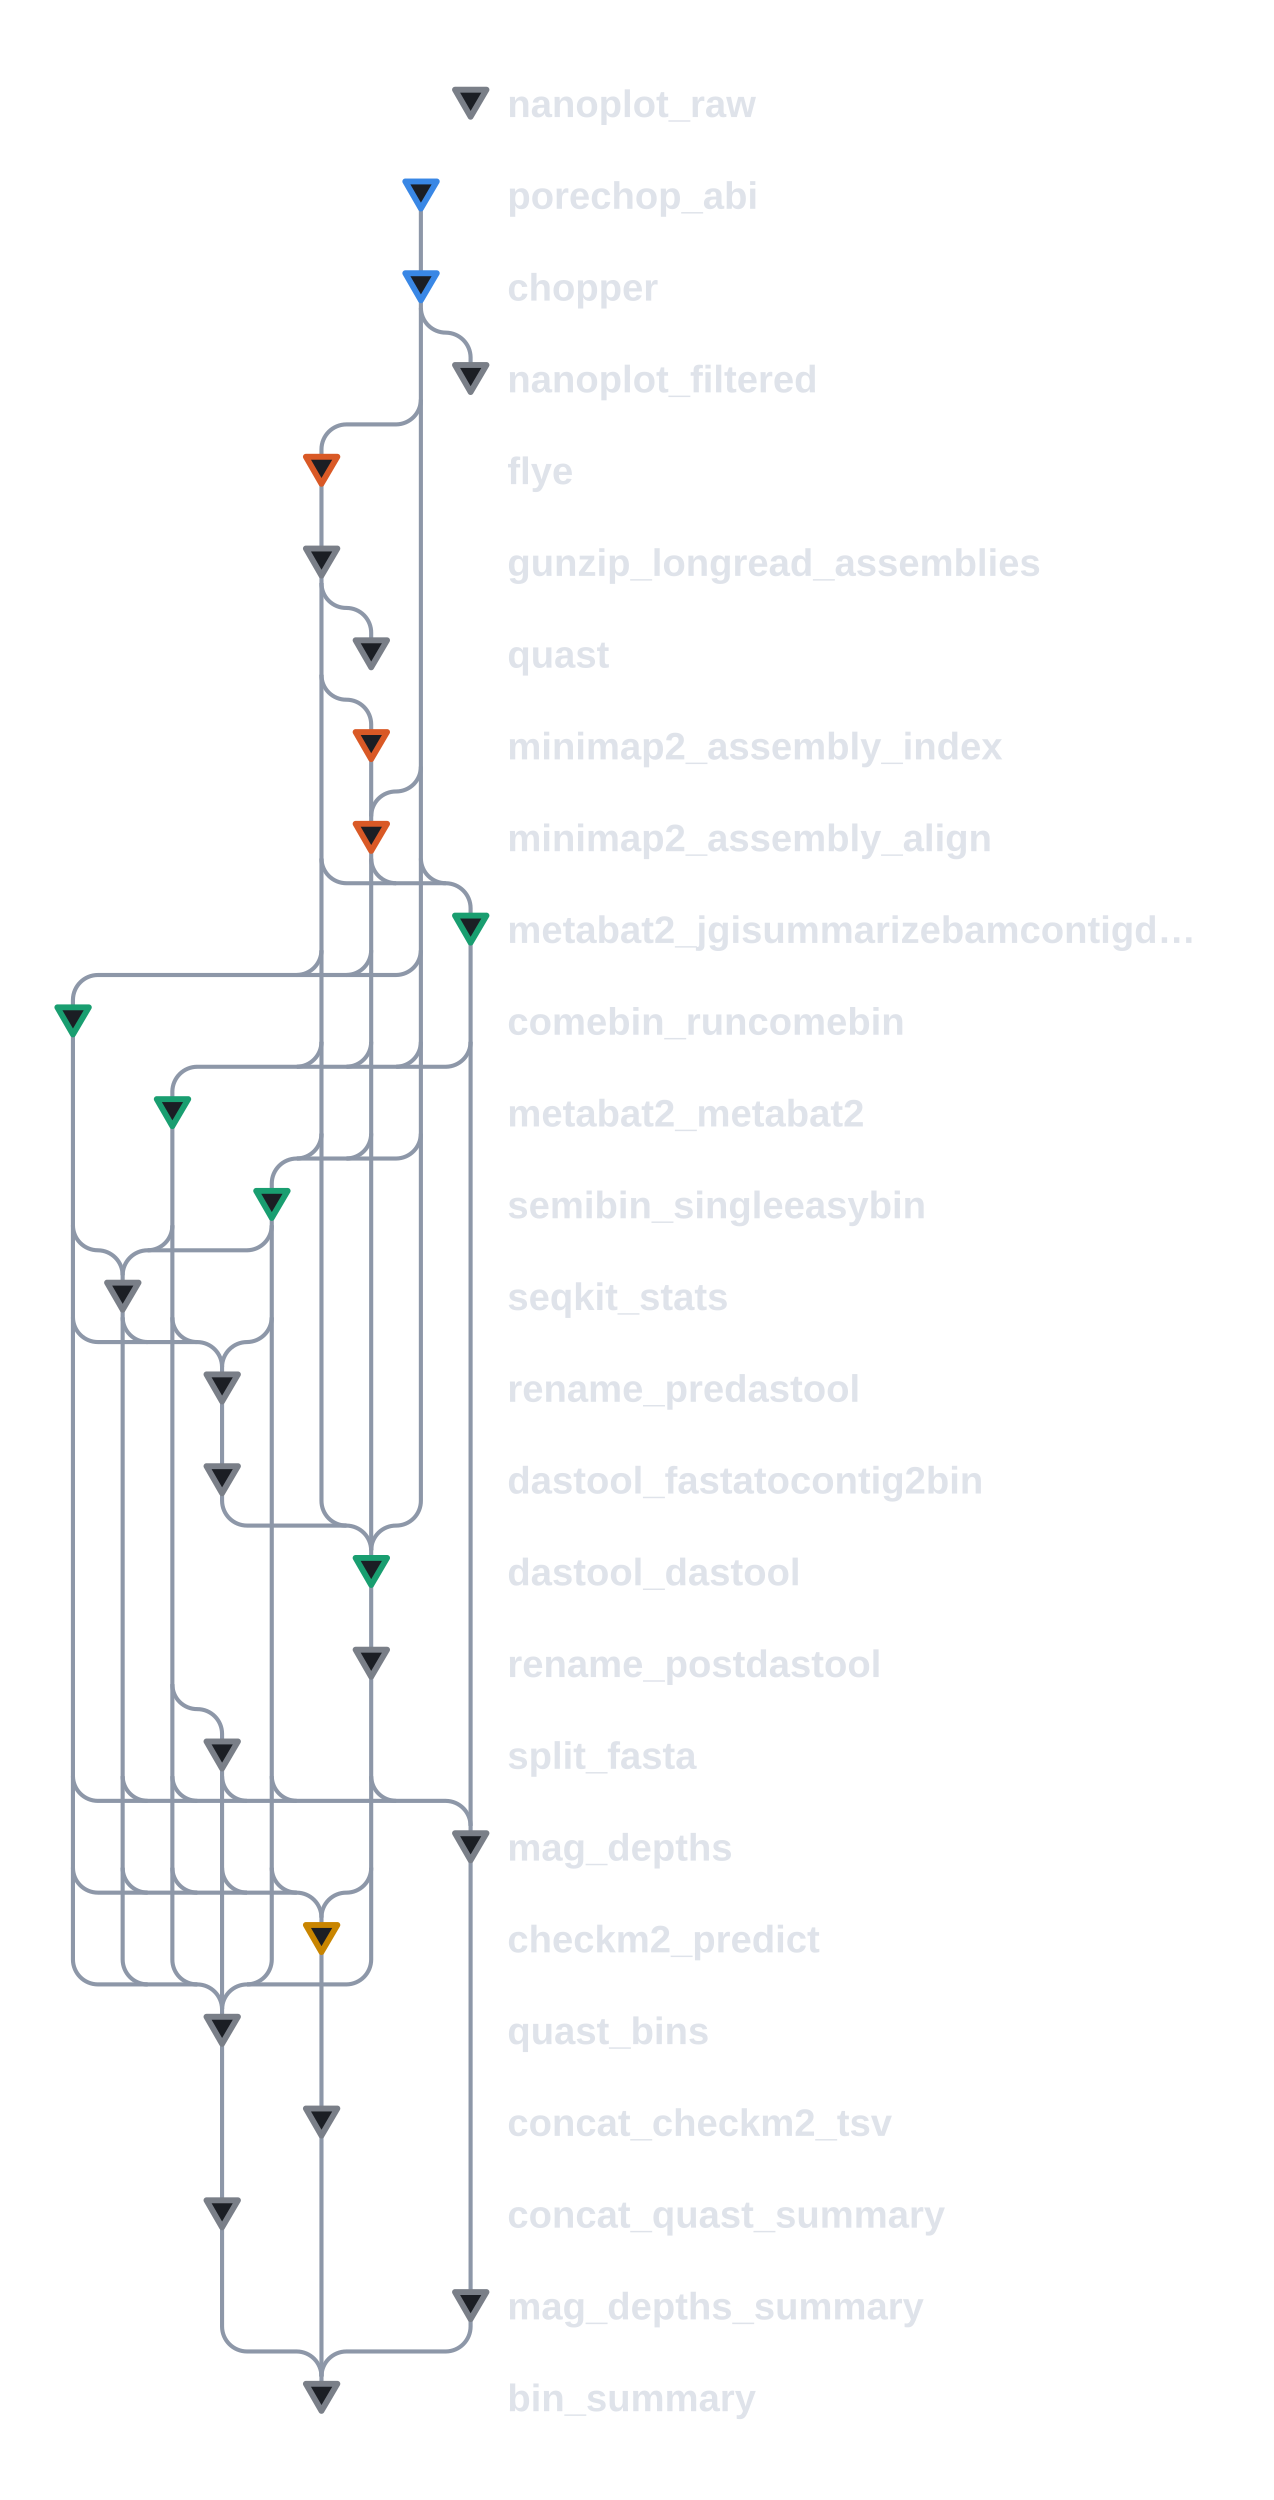
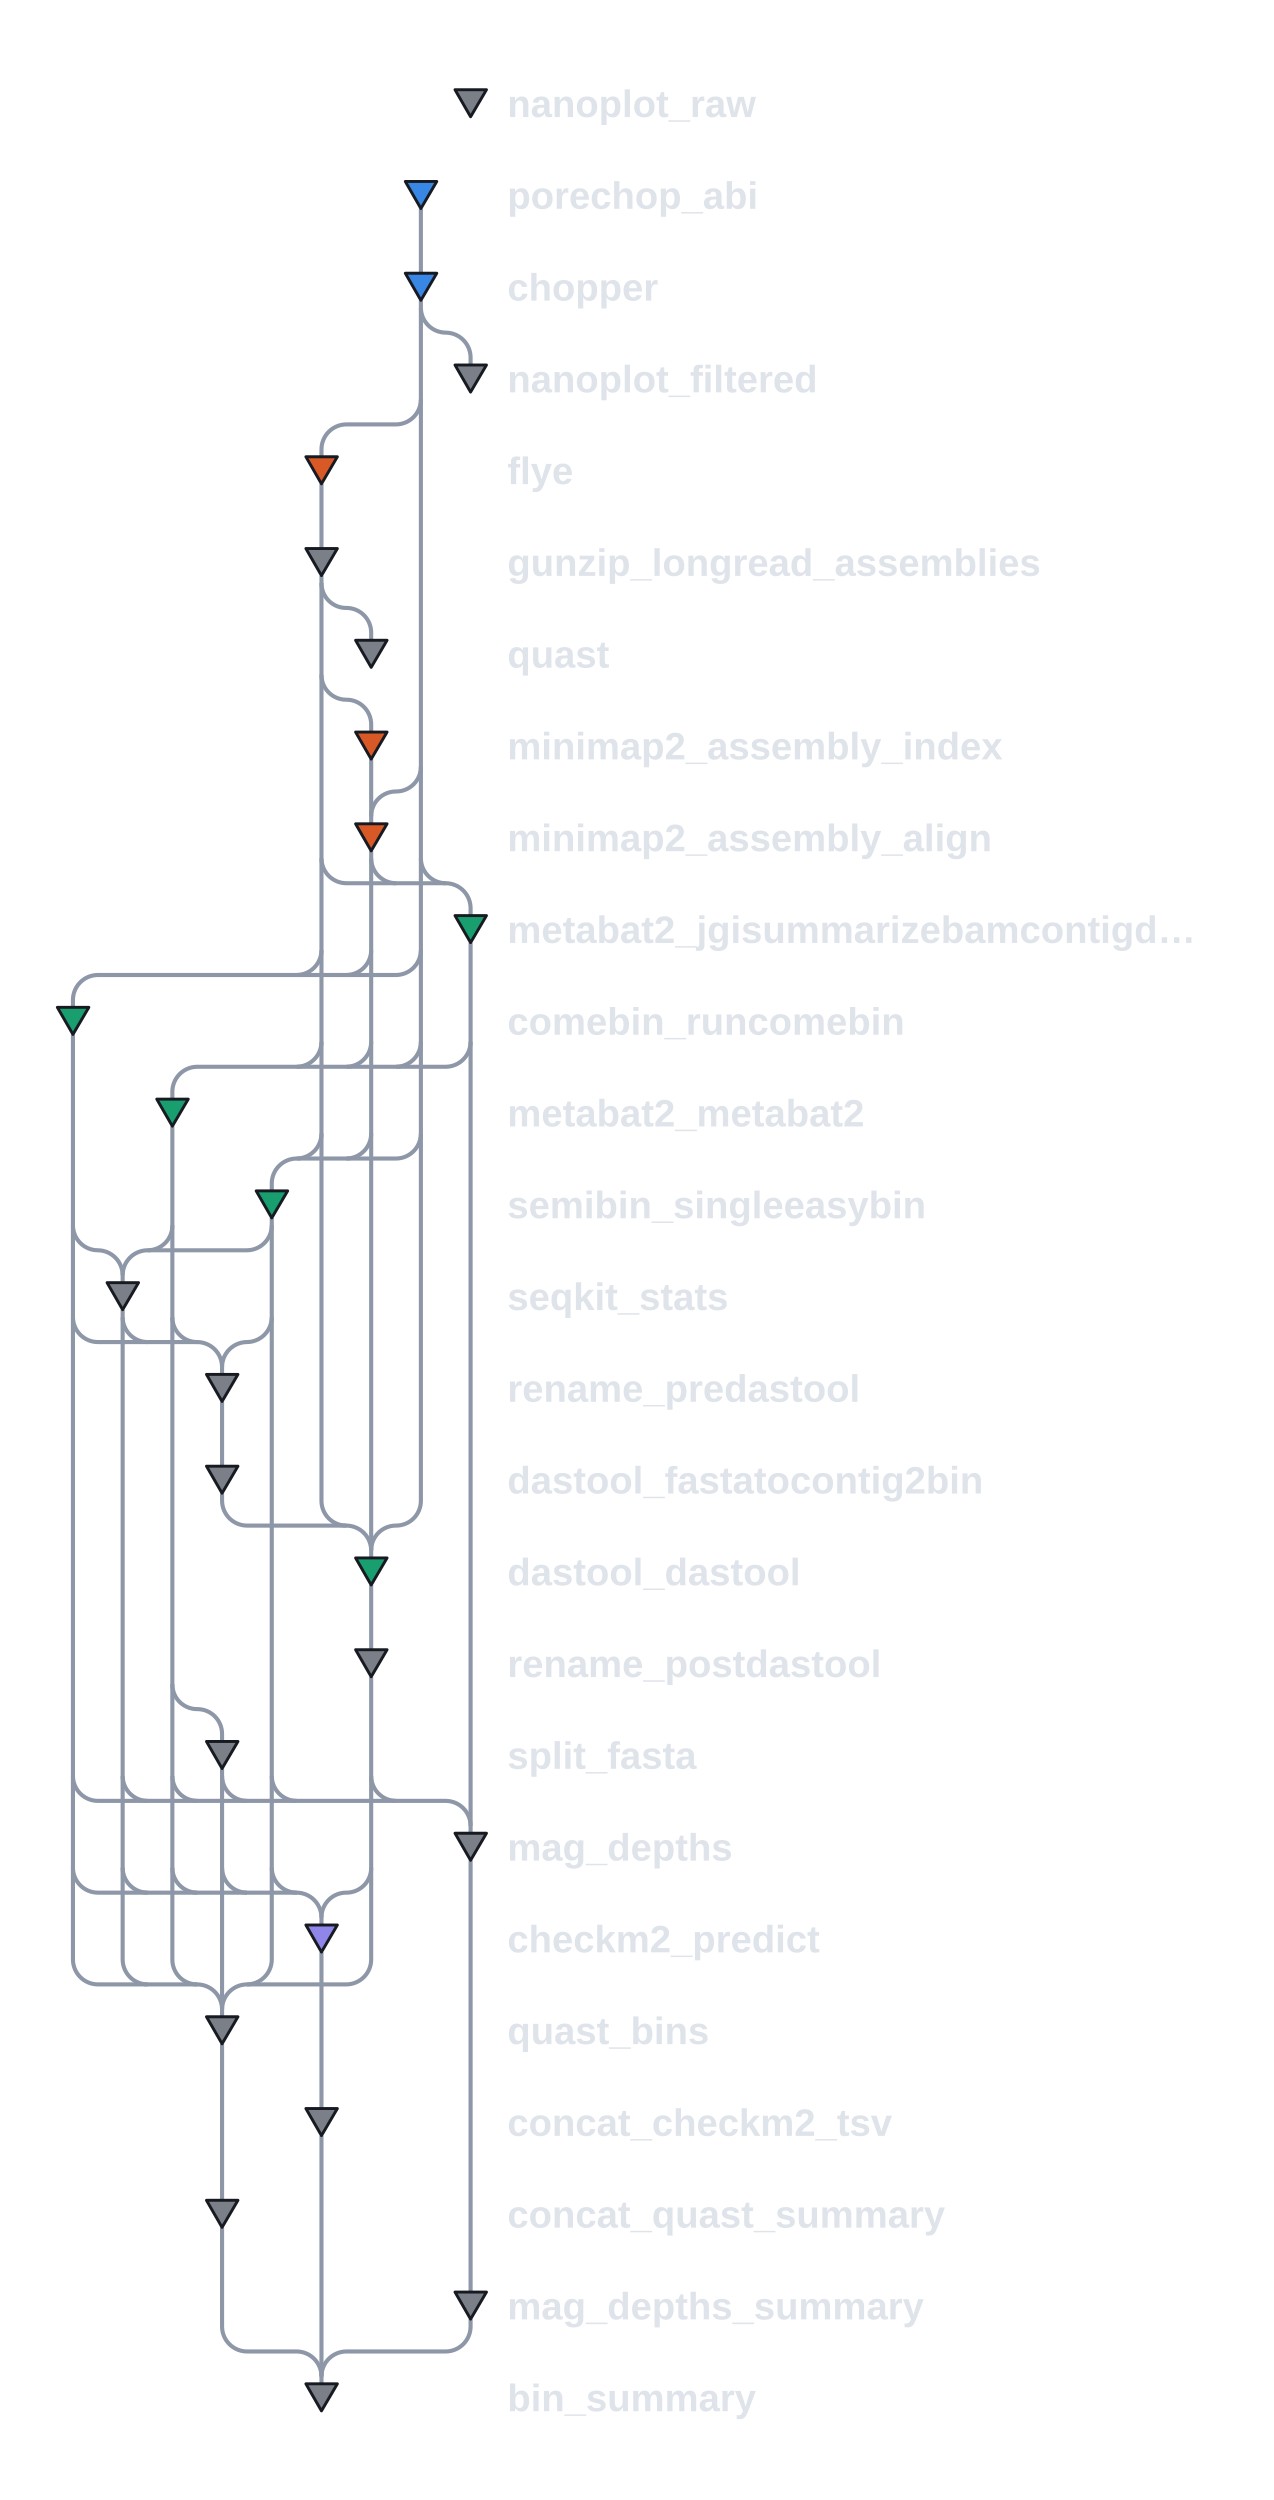
<svg xmlns="http://www.w3.org/2000/svg" width="433" height="850" viewBox="0 0 433 850">
  <g fill="none" stroke="#8D97A8" stroke-width="1.4" stroke-linejoin="round" stroke-linecap="butt">
    <path d="M 143.1,70.9 L 143.1,92.9" />
    <path d="M 143.1,102.1 L 143.1,104.7 L 143.1,135.8 L 143.1,260.6 L 143.1,291.9 L 143.1,323.1 L 143.1,354.2 L 143.1,385.4 L 143.1,510.2 A 8.4,8.4 0 0 1 134.7,518.7 A 8.4,8.4 0 0 0 126.2,527.1" />
    <path d="M 160.0,124.1 L 160.0,121.5 A 8.5,8.5 0 0 0 151.6,113.1 A 8.5,8.5 0 0 1 143.1,104.7" />
    <path d="M 160.0,311.3 L 160.0,308.8 A 8.5,8.5 0 0 0 151.6,300.3 L 134.7,300.3 L 117.8,300.3 A 8.5,8.5 0 0 1 109.3,291.9" />
    <path d="M 160.0,320.5 L 160.0,354.2 L 160.0,620.8 L 160.0,623.3" />
    <path d="M 160.0,632.5 L 160.0,779.3" />
    <path d="M 160.0,788.5 L 160.0,791.0 A 8.5,8.5 0 0 1 151.6,799.5 L 117.8,799.5 A 8.5,8.5 0 0 0 109.3,808.0" />
    <path d="M 109.3,155.3 L 109.3,152.8 A 8.5,8.5 0 0 1 117.8,144.3 L 134.7,144.3 A 8.5,8.5 0 0 0 143.1,135.8" />
    <path d="M 109.3,164.5 L 109.3,186.5" />
    <path d="M 109.3,195.7 L 109.3,198.2 L 109.3,229.4 L 109.3,291.9 L 109.3,323.1 L 109.3,354.2 L 109.3,385.4 L 109.3,510.2 A 8.4,8.4 0 0 0 117.8,518.7" />
    <path d="M 109.3,654.5 L 109.3,652.0 A 8.5,8.5 0 0 0 100.9,643.5 L 84.0,643.5 L 67.1,643.5 L 50.2,643.5 L 33.3,643.5 A 8.5,8.5 0 0 1 24.8,635.0" />
    <path d="M 109.3,663.7 L 109.3,716.9" />
    <path d="M 109.3,726.1 L 109.3,808.0 L 109.3,810.5" />
    <path d="M 126.2,217.7 L 126.2,215.2 A 8.4,8.4 0 0 0 117.8,206.7 A 8.4,8.4 0 0 1 109.3,198.2" />
    <path d="M 126.2,248.9 L 126.2,246.3 A 8.4,8.4 0 0 0 117.8,237.9 A 8.4,8.4 0 0 1 109.3,229.4" />
    <path d="M 126.2,258.1 L 126.2,277.6 L 126.2,280.1" />
    <path d="M 126.2,289.3 L 126.2,291.9 L 126.2,323.1 L 126.2,354.2 L 126.2,385.4 L 126.2,527.1 L 126.2,529.7" />
    <path d="M 126.2,538.9 L 126.2,560.9" />
    <path d="M 126.2,570.1 L 126.2,603.9 L 126.2,635.0 L 126.2,666.2 A 8.5,8.5 0 0 1 117.8,674.7 L 84.0,674.7 A 8.5,8.5 0 0 0 75.5,683.1" />
    <path d="M 24.8,342.5 L 24.8,339.9 A 8.5,8.5 0 0 1 33.3,331.5 L 100.9,331.5 L 117.8,331.5 L 134.7,331.5 A 8.5,8.5 0 0 0 143.1,323.1" />
    <path d="M 24.8,351.7 L 24.8,416.6 L 24.8,447.9 L 24.8,603.9 L 24.8,635.0 L 24.8,666.2 A 8.5,8.5 0 0 0 33.3,674.7 L 50.2,674.7 L 67.1,674.7 A 8.5,8.5 0 0 1 75.5,683.1" />
    <path d="M 58.6,373.7 L 58.6,371.1 A 8.5,8.5 0 0 1 67.1,362.7 L 100.9,362.7 L 117.8,362.7 L 134.7,362.7 L 151.6,362.7 A 8.5,8.5 0 0 0 160.0,354.2" />
    <path d="M 58.6,382.9 L 58.6,416.6 L 58.6,447.9 L 58.6,572.6 L 58.6,603.9 L 58.6,635.0 L 58.6,666.2 A 8.4,8.4 0 0 0 67.1,674.7" />
    <path d="M 92.4,404.9 L 92.4,402.4 A 8.5,8.5 0 0 1 100.9,393.9 L 117.8,393.9 L 134.7,393.9 A 8.5,8.5 0 0 0 143.1,385.4" />
    <path d="M 92.4,414.1 L 92.4,416.6 L 92.4,447.9 L 92.4,603.9 L 92.4,635.0 L 92.4,666.2 A 8.5,8.5 0 0 1 84.0,674.7" />
    <path d="M 41.7,436.1 L 41.7,433.6 A 8.5,8.5 0 0 0 33.3,425.1 A 8.5,8.5 0 0 1 24.8,416.6" />
    <path d="M 41.7,445.3 L 41.7,447.9 L 41.7,603.9 L 41.7,635.0 L 41.7,666.2 A 8.5,8.5 0 0 0 50.2,674.7" />
    <path d="M 75.5,467.3 L 75.5,464.8 A 8.5,8.5 0 0 0 67.1,456.3 L 50.2,456.3 L 33.3,456.3 A 8.5,8.5 0 0 1 24.8,447.9" />
    <path d="M 75.5,476.5 L 75.5,498.5" />
    <path d="M 75.5,507.7 L 75.5,510.2 A 8.5,8.5 0 0 0 84.0,518.7 L 117.8,518.7 A 8.5,8.5 0 0 1 126.2,527.1" />
    <path d="M 75.5,592.1 L 75.5,589.5 A 8.4,8.4 0 0 0 67.1,581.1 A 8.4,8.4 0 0 1 58.6,572.6" />
    <path d="M 75.5,601.3 L 75.5,603.9 L 75.5,635.0 L 75.5,683.1 L 75.5,685.7" />
    <path d="M 75.5,694.9 L 75.5,748.1" />
    <path d="M 75.5,757.3 L 75.5,791.0 A 8.5,8.5 0 0 0 84.0,799.5 L 100.9,799.5 A 8.5,8.5 0 0 1 109.3,808.0" />
    <path d="M 143.1,260.6 A 8.4,8.4 0 0 1 134.7,269.1 A 8.4,8.4 0 0 0 126.2,277.6" />
    <path d="M 143.1,291.9 A 8.5,8.5 0 0 0 151.6,300.3" />
    <path d="M 143.1,354.2 A 8.5,8.5 0 0 1 134.7,362.7" />
    <path d="M 109.3,323.1 A 8.5,8.5 0 0 1 100.9,331.5" />
    <path d="M 109.3,354.2 A 8.5,8.5 0 0 1 100.9,362.7" />
    <path d="M 109.3,385.4 A 8.5,8.5 0 0 1 100.9,393.9" />
    <path d="M 126.2,291.9 A 8.5,8.5 0 0 0 134.7,300.3" />
    <path d="M 126.2,323.1 A 8.5,8.5 0 0 1 117.8,331.5" />
    <path d="M 126.2,354.2 A 8.5,8.5 0 0 1 117.8,362.7" />
    <path d="M 126.2,385.4 A 8.5,8.5 0 0 1 117.8,393.9" />
    <path d="M 24.8,603.9 A 8.5,8.5 0 0 0 33.3,612.3 L 50.2,612.3 L 67.1,612.3 L 84.0,612.3 L 100.9,612.3 L 134.7,612.3 L 151.6,612.3 A 8.5,8.5 0 0 1 160.0,620.8" />
    <path d="M 58.6,416.6 A 8.4,8.4 0 0 1 50.2,425.1" />
    <path d="M 41.7,433.6 A 8.5,8.5 0 0 1 50.2,425.1 L 84.0,425.1 A 8.5,8.5 0 0 0 92.4,416.6" />
    <path d="M 58.6,447.9 A 8.4,8.4 0 0 0 67.1,456.3" />
    <path d="M 58.6,603.9 A 8.5,8.5 0 0 0 67.1,612.3" />
    <path d="M 58.6,635.0 A 8.5,8.5 0 0 0 67.1,643.5" />
    <path d="M 92.4,447.9 A 8.5,8.5 0 0 1 84.0,456.3 A 8.5,8.5 0 0 0 75.5,464.8" />
    <path d="M 92.4,603.9 A 8.5,8.5 0 0 0 100.9,612.3" />
    <path d="M 92.4,635.0 A 8.5,8.5 0 0 0 100.9,643.5" />
    <path d="M 41.7,447.9 A 8.5,8.5 0 0 0 50.2,456.3" />
    <path d="M 41.7,603.9 A 8.5,8.5 0 0 0 50.2,612.3" />
    <path d="M 41.7,635.0 A 8.5,8.5 0 0 0 50.2,643.5" />
    <path d="M 126.2,603.9 A 8.5,8.5 0 0 0 134.7,612.3" />
    <path d="M 126.2,635.0 A 8.4,8.4 0 0 1 117.8,643.5 A 8.4,8.4 0 0 0 109.3,652.0" />
    <path d="M 75.5,603.9 A 8.5,8.5 0 0 0 84.0,612.3" />
    <path d="M 75.5,635.0 A 8.5,8.5 0 0 0 84.0,643.5" />
  </g>
  <g>
-     <polygon points="154.7,30.5 165.4,30.5 160.0,39.7" fill="#1B1E24" stroke="#7a7f88" stroke-width="2.0" stroke-linejoin="round" />
+     <polygon points="154.7,30.5 165.4,30.5 160.0,39.7" fill="#7a7f88" stroke="#171b21" stroke-width="1.0" stroke-linejoin="round" />
    <text x="172.5" y="39.8" font-family="Arial" font-size="13" fill="#DFE3EA" font-weight="600" text-anchor="start">nanoplot_raw</text>
  </g>
  <g>
-     <polygon points="137.8,61.7 148.5,61.7 143.1,70.9" fill="#1B1E24" stroke="#3987e5" stroke-width="2.0" stroke-linejoin="round" />
+     <polygon points="137.8,61.7 148.5,61.7 143.1,70.9" fill="#3987e5" stroke="#171b21" stroke-width="1.0" stroke-linejoin="round" />
    <text x="172.5" y="71.0" font-family="Arial" font-size="13" fill="#DFE3EA" font-weight="600" text-anchor="start">porechop_abi</text>
  </g>
  <g>
-     <polygon points="137.8,92.9 148.5,92.9 143.1,102.1" fill="#1B1E24" stroke="#3987e5" stroke-width="2.0" stroke-linejoin="round" />
+     <polygon points="137.8,92.9 148.5,92.9 143.1,102.1" fill="#3987e5" stroke="#171b21" stroke-width="1.0" stroke-linejoin="round" />
    <text x="172.5" y="102.2" font-family="Arial" font-size="13" fill="#DFE3EA" font-weight="600" text-anchor="start">chopper</text>
  </g>
  <g>
-     <polygon points="154.7,124.1 165.4,124.1 160.0,133.3" fill="#1B1E24" stroke="#7a7f88" stroke-width="2.0" stroke-linejoin="round" />
+     <polygon points="154.7,124.1 165.4,124.1 160.0,133.3" fill="#7a7f88" stroke="#171b21" stroke-width="1.0" stroke-linejoin="round" />
    <text x="172.5" y="133.4" font-family="Arial" font-size="13" fill="#DFE3EA" font-weight="600" text-anchor="start">nanoplot_filtered</text>
  </g>
  <g>
-     <polygon points="104.0,155.3 114.7,155.3 109.3,164.5" fill="#1B1E24" stroke="#d95926" stroke-width="2.0" stroke-linejoin="round" />
+     <polygon points="104.0,155.3 114.7,155.3 109.3,164.5" fill="#d95926" stroke="#171b21" stroke-width="1.0" stroke-linejoin="round" />
    <text x="172.5" y="164.6" font-family="Arial" font-size="13" fill="#DFE3EA" font-weight="600" text-anchor="start">flye</text>
  </g>
  <g>
-     <polygon points="104.0,186.5 114.7,186.5 109.3,195.7" fill="#1B1E24" stroke="#7a7f88" stroke-width="2.0" stroke-linejoin="round" />
+     <polygon points="104.0,186.5 114.7,186.5 109.3,195.7" fill="#7a7f88" stroke="#171b21" stroke-width="1.0" stroke-linejoin="round" />
    <text x="172.5" y="195.8" font-family="Arial" font-size="13" fill="#DFE3EA" font-weight="600" text-anchor="start">gunzip_longread_assemblies</text>
  </g>
  <g>
-     <polygon points="120.9,217.7 131.6,217.7 126.2,226.9" fill="#1B1E24" stroke="#7a7f88" stroke-width="2.0" stroke-linejoin="round" />
+     <polygon points="120.9,217.7 131.6,217.7 126.2,226.9" fill="#7a7f88" stroke="#171b21" stroke-width="1.0" stroke-linejoin="round" />
    <text x="172.5" y="227.0" font-family="Arial" font-size="13" fill="#DFE3EA" font-weight="600" text-anchor="start">quast</text>
  </g>
  <g>
-     <polygon points="120.9,248.9 131.6,248.9 126.2,258.1" fill="#1B1E24" stroke="#d95926" stroke-width="2.0" stroke-linejoin="round" />
+     <polygon points="120.9,248.9 131.6,248.9 126.2,258.1" fill="#d95926" stroke="#171b21" stroke-width="1.0" stroke-linejoin="round" />
    <text x="172.5" y="258.2" font-family="Arial" font-size="13" fill="#DFE3EA" font-weight="600" text-anchor="start">minimap2_assembly_index</text>
  </g>
  <g>
-     <polygon points="120.9,280.1 131.6,280.1 126.2,289.3" fill="#1B1E24" stroke="#d95926" stroke-width="2.0" stroke-linejoin="round" />
+     <polygon points="120.9,280.1 131.6,280.1 126.2,289.3" fill="#d95926" stroke="#171b21" stroke-width="1.0" stroke-linejoin="round" />
    <text x="172.5" y="289.4" font-family="Arial" font-size="13" fill="#DFE3EA" font-weight="600" text-anchor="start">minimap2_assembly_align</text>
  </g>
  <g>
-     <polygon points="154.7,311.3 165.4,311.3 160.0,320.5" fill="#1B1E24" stroke="#199e70" stroke-width="2.0" stroke-linejoin="round" />
+     <polygon points="154.7,311.3 165.4,311.3 160.0,320.5" fill="#199e70" stroke="#171b21" stroke-width="1.0" stroke-linejoin="round" />
    <text x="172.5" y="320.6" font-family="Arial" font-size="13" fill="#DFE3EA" font-weight="600" text-anchor="start">metabat2_jgisummarizebamcontigd…</text>
  </g>
  <g>
-     <polygon points="19.5,342.5 30.2,342.5 24.8,351.7" fill="#1B1E24" stroke="#199e70" stroke-width="2.0" stroke-linejoin="round" />
+     <polygon points="19.5,342.5 30.2,342.5 24.8,351.7" fill="#199e70" stroke="#171b21" stroke-width="1.0" stroke-linejoin="round" />
    <text x="172.5" y="351.8" font-family="Arial" font-size="13" fill="#DFE3EA" font-weight="600" text-anchor="start">comebin_runcomebin</text>
  </g>
  <g>
-     <polygon points="53.3,373.7 64.0,373.7 58.6,382.9" fill="#1B1E24" stroke="#199e70" stroke-width="2.0" stroke-linejoin="round" />
+     <polygon points="53.3,373.7 64.0,373.7 58.6,382.9" fill="#199e70" stroke="#171b21" stroke-width="1.0" stroke-linejoin="round" />
    <text x="172.5" y="383.0" font-family="Arial" font-size="13" fill="#DFE3EA" font-weight="600" text-anchor="start">metabat2_metabat2</text>
  </g>
  <g>
-     <polygon points="87.1,404.9 97.8,404.9 92.4,414.1" fill="#1B1E24" stroke="#199e70" stroke-width="2.0" stroke-linejoin="round" />
+     <polygon points="87.1,404.9 97.8,404.9 92.4,414.1" fill="#199e70" stroke="#171b21" stroke-width="1.0" stroke-linejoin="round" />
    <text x="172.5" y="414.2" font-family="Arial" font-size="13" fill="#DFE3EA" font-weight="600" text-anchor="start">semibin_singleeasybin</text>
  </g>
  <g>
-     <polygon points="36.4,436.1 47.1,436.1 41.7,445.3" fill="#1B1E24" stroke="#7a7f88" stroke-width="2.0" stroke-linejoin="round" />
+     <polygon points="36.4,436.1 47.1,436.1 41.7,445.3" fill="#7a7f88" stroke="#171b21" stroke-width="1.0" stroke-linejoin="round" />
    <text x="172.5" y="445.4" font-family="Arial" font-size="13" fill="#DFE3EA" font-weight="600" text-anchor="start">seqkit_stats</text>
  </g>
  <g>
-     <polygon points="70.2,467.3 80.9,467.3 75.5,476.5" fill="#1B1E24" stroke="#7a7f88" stroke-width="2.0" stroke-linejoin="round" />
+     <polygon points="70.2,467.3 80.9,467.3 75.5,476.5" fill="#7a7f88" stroke="#171b21" stroke-width="1.0" stroke-linejoin="round" />
    <text x="172.5" y="476.6" font-family="Arial" font-size="13" fill="#DFE3EA" font-weight="600" text-anchor="start">rename_predastool</text>
  </g>
  <g>
-     <polygon points="70.2,498.5 80.9,498.5 75.5,507.7" fill="#1B1E24" stroke="#7a7f88" stroke-width="2.0" stroke-linejoin="round" />
+     <polygon points="70.2,498.5 80.9,498.5 75.5,507.7" fill="#7a7f88" stroke="#171b21" stroke-width="1.0" stroke-linejoin="round" />
    <text x="172.5" y="507.8" font-family="Arial" font-size="13" fill="#DFE3EA" font-weight="600" text-anchor="start">dastool_fastatocontig2bin</text>
  </g>
  <g>
-     <polygon points="120.9,529.7 131.6,529.7 126.2,538.9" fill="#1B1E24" stroke="#199e70" stroke-width="2.0" stroke-linejoin="round" />
+     <polygon points="120.9,529.7 131.6,529.7 126.2,538.9" fill="#199e70" stroke="#171b21" stroke-width="1.0" stroke-linejoin="round" />
    <text x="172.5" y="539.0" font-family="Arial" font-size="13" fill="#DFE3EA" font-weight="600" text-anchor="start">dastool_dastool</text>
  </g>
  <g>
-     <polygon points="120.9,560.9 131.6,560.9 126.2,570.1" fill="#1B1E24" stroke="#7a7f88" stroke-width="2.0" stroke-linejoin="round" />
+     <polygon points="120.9,560.9 131.6,560.9 126.2,570.1" fill="#7a7f88" stroke="#171b21" stroke-width="1.0" stroke-linejoin="round" />
    <text x="172.5" y="570.2" font-family="Arial" font-size="13" fill="#DFE3EA" font-weight="600" text-anchor="start">rename_postdastool</text>
  </g>
  <g>
-     <polygon points="70.2,592.1 80.9,592.1 75.5,601.3" fill="#1B1E24" stroke="#7a7f88" stroke-width="2.0" stroke-linejoin="round" />
+     <polygon points="70.2,592.1 80.9,592.1 75.5,601.3" fill="#7a7f88" stroke="#171b21" stroke-width="1.0" stroke-linejoin="round" />
    <text x="172.5" y="601.4" font-family="Arial" font-size="13" fill="#DFE3EA" font-weight="600" text-anchor="start">split_fasta</text>
  </g>
  <g>
-     <polygon points="154.7,623.3 165.4,623.3 160.0,632.5" fill="#1B1E24" stroke="#7a7f88" stroke-width="2.0" stroke-linejoin="round" />
+     <polygon points="154.7,623.3 165.4,623.3 160.0,632.5" fill="#7a7f88" stroke="#171b21" stroke-width="1.0" stroke-linejoin="round" />
    <text x="172.5" y="632.6" font-family="Arial" font-size="13" fill="#DFE3EA" font-weight="600" text-anchor="start">mag_depths</text>
  </g>
  <g>
-     <polygon points="104.0,654.5 114.7,654.5 109.3,663.7" fill="#1B1E24" stroke="#c98500" stroke-width="2.0" stroke-linejoin="round" />
+     <polygon points="104.0,654.5 114.7,654.5 109.3,663.7" fill="#9085e9" stroke="#171b21" stroke-width="1.0" stroke-linejoin="round" />
    <text x="172.5" y="663.8" font-family="Arial" font-size="13" fill="#DFE3EA" font-weight="600" text-anchor="start">checkm2_predict</text>
  </g>
  <g>
-     <polygon points="70.2,685.7 80.9,685.7 75.5,694.9" fill="#1B1E24" stroke="#7a7f88" stroke-width="2.0" stroke-linejoin="round" />
+     <polygon points="70.2,685.7 80.9,685.7 75.5,694.9" fill="#7a7f88" stroke="#171b21" stroke-width="1.0" stroke-linejoin="round" />
    <text x="172.5" y="695.0" font-family="Arial" font-size="13" fill="#DFE3EA" font-weight="600" text-anchor="start">quast_bins</text>
  </g>
  <g>
-     <polygon points="104.0,716.9 114.7,716.9 109.3,726.1" fill="#1B1E24" stroke="#7a7f88" stroke-width="2.0" stroke-linejoin="round" />
+     <polygon points="104.0,716.9 114.7,716.9 109.3,726.1" fill="#7a7f88" stroke="#171b21" stroke-width="1.0" stroke-linejoin="round" />
    <text x="172.5" y="726.2" font-family="Arial" font-size="13" fill="#DFE3EA" font-weight="600" text-anchor="start">concat_checkm2_tsv</text>
  </g>
  <g>
-     <polygon points="70.2,748.1 80.9,748.1 75.5,757.3" fill="#1B1E24" stroke="#7a7f88" stroke-width="2.0" stroke-linejoin="round" />
+     <polygon points="70.2,748.1 80.9,748.1 75.5,757.3" fill="#7a7f88" stroke="#171b21" stroke-width="1.0" stroke-linejoin="round" />
    <text x="172.5" y="757.4" font-family="Arial" font-size="13" fill="#DFE3EA" font-weight="600" text-anchor="start">concat_quast_summary</text>
  </g>
  <g>
-     <polygon points="154.7,779.3 165.4,779.3 160.0,788.5" fill="#1B1E24" stroke="#7a7f88" stroke-width="2.0" stroke-linejoin="round" />
+     <polygon points="154.7,779.3 165.4,779.3 160.0,788.5" fill="#7a7f88" stroke="#171b21" stroke-width="1.0" stroke-linejoin="round" />
    <text x="172.5" y="788.6" font-family="Arial" font-size="13" fill="#DFE3EA" font-weight="600" text-anchor="start">mag_depths_summary</text>
  </g>
  <g>
-     <polygon points="104.0,810.5 114.7,810.5 109.3,819.7" fill="#1B1E24" stroke="#7a7f88" stroke-width="2.0" stroke-linejoin="round" />
+     <polygon points="104.0,810.5 114.7,810.5 109.3,819.7" fill="#7a7f88" stroke="#171b21" stroke-width="1.0" stroke-linejoin="round" />
    <text x="172.5" y="819.8" font-family="Arial" font-size="13" fill="#DFE3EA" font-weight="600" text-anchor="start">bin_summary</text>
  </g>
</svg>
